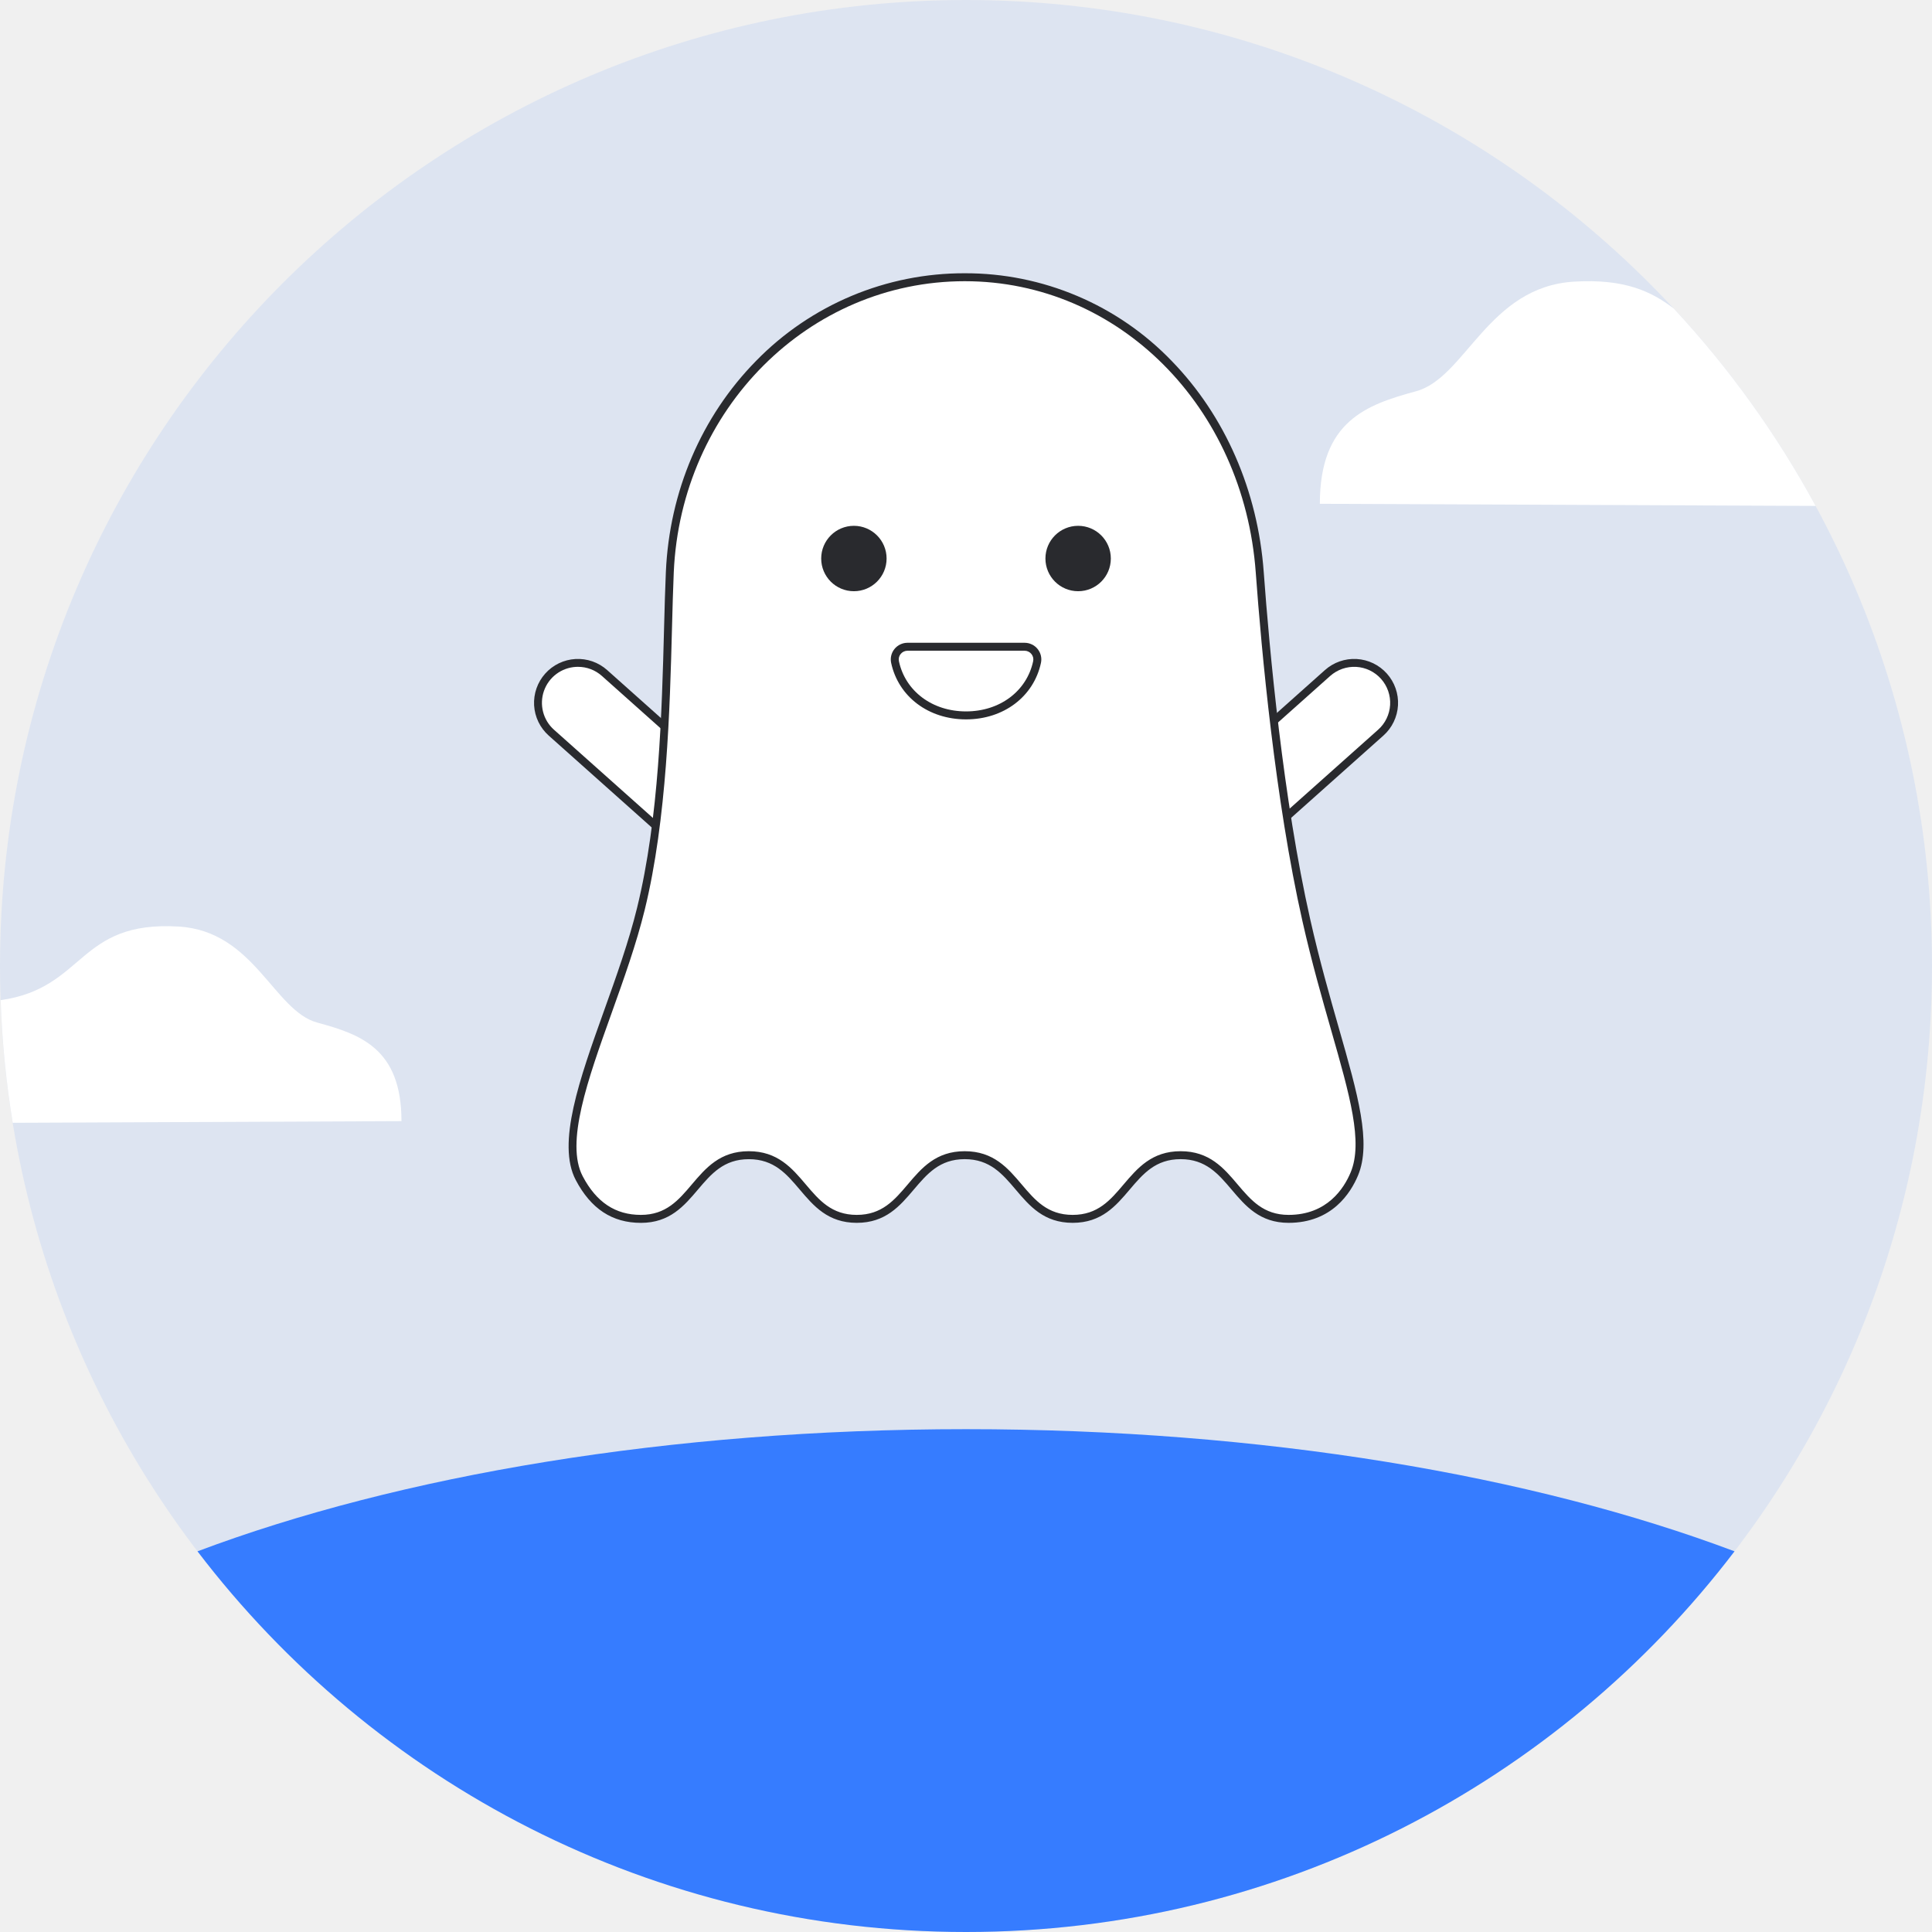
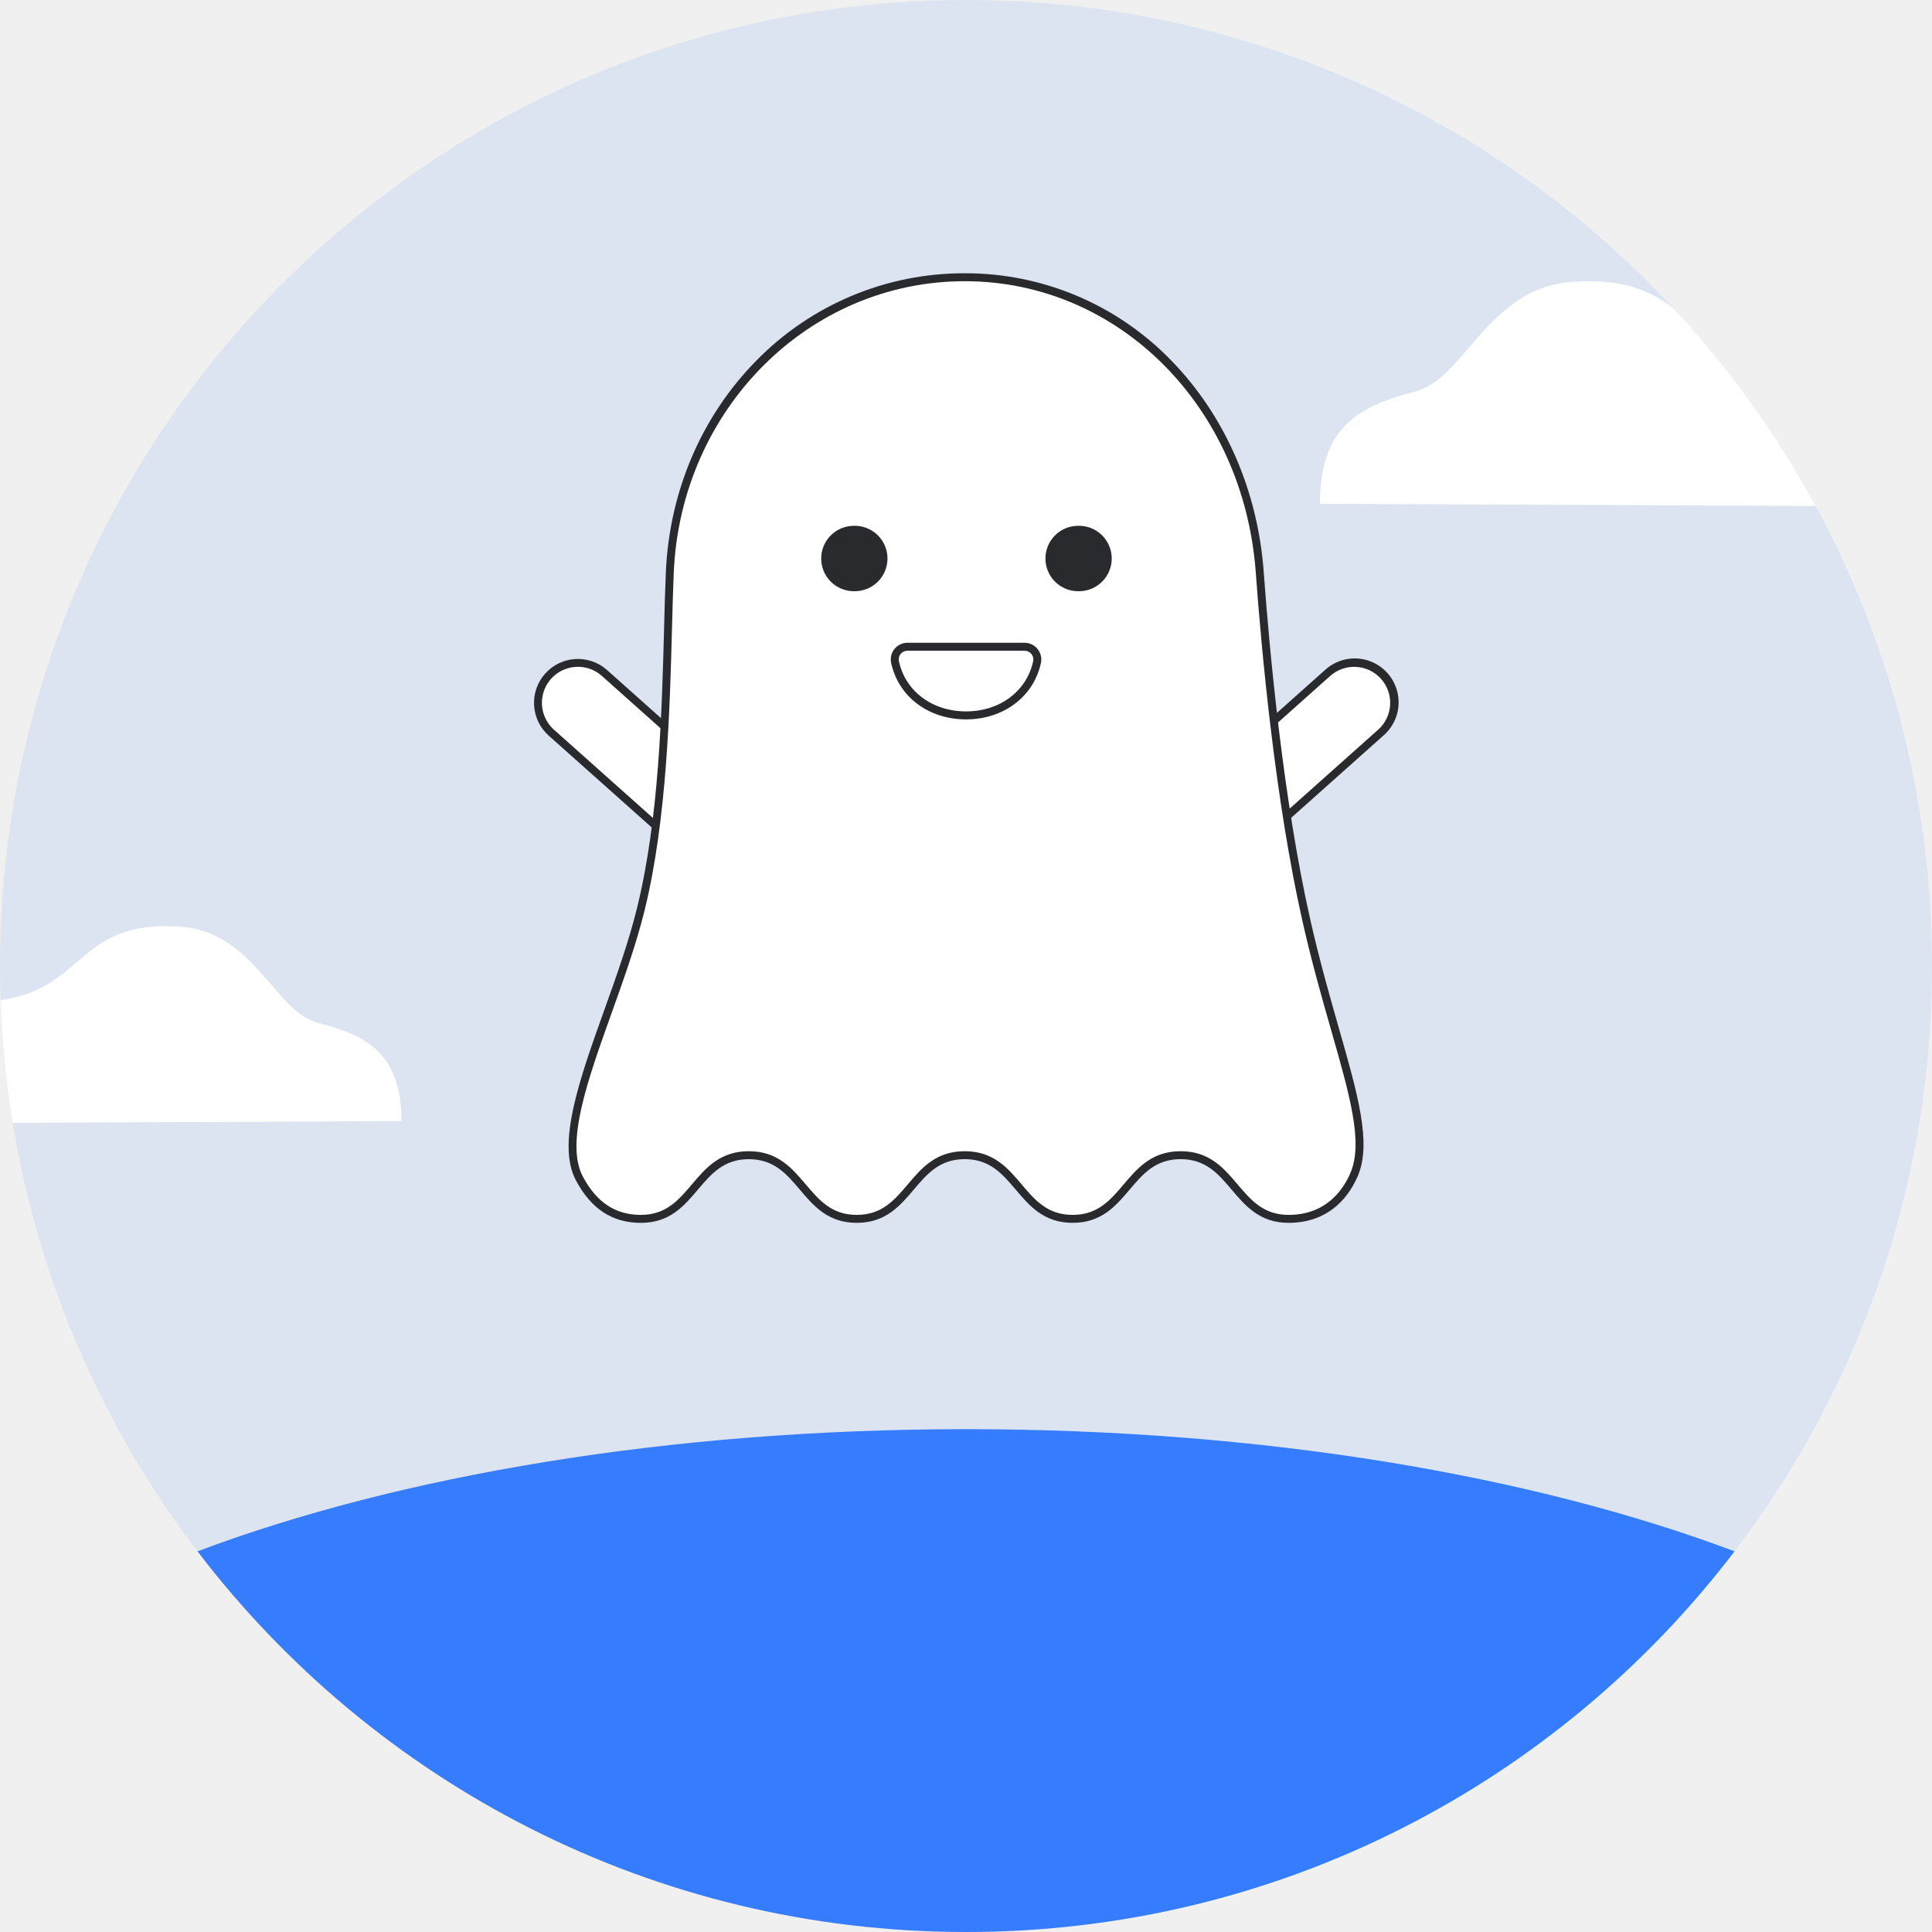
- <svg xmlns="http://www.w3.org/2000/svg" width="80" height="80" viewBox="0 0 80 80" fill="none">
-   <path opacity="0.1" d="M40 79.999C62.092 79.999 80 62.091 80 40C80 17.909 62.092 0 40 0C17.909 0 0 17.909 0 40C0 62.091 17.909 79.999 40 79.999Z" fill="#367CFF" />
-   <path d="M22.695 28.002C22.84 27.84 23.015 27.708 23.21 27.613C23.406 27.519 23.619 27.464 23.835 27.451C24.052 27.439 24.27 27.469 24.475 27.541C24.68 27.613 24.869 27.724 25.031 27.868L30.311 32.578L28.108 35.047L22.828 30.338C22.666 30.193 22.534 30.018 22.44 29.822C22.345 29.627 22.29 29.414 22.278 29.197C22.265 28.98 22.296 28.763 22.368 28.558C22.439 28.353 22.55 28.164 22.695 28.002Z" fill="white" />
-   <path d="M28.123 35.277L22.721 30.459C22.543 30.3 22.398 30.108 22.294 29.893C22.19 29.678 22.13 29.445 22.116 29.206C22.103 28.968 22.136 28.73 22.215 28.504C22.293 28.279 22.416 28.071 22.575 27.893C22.733 27.715 22.926 27.57 23.141 27.466C23.356 27.362 23.589 27.302 23.827 27.288C24.066 27.274 24.304 27.308 24.53 27.386C24.755 27.465 24.963 27.587 25.141 27.746L30.543 32.564L28.123 35.277ZM23.933 27.612C23.904 27.612 23.875 27.612 23.846 27.614C23.551 27.631 23.268 27.735 23.033 27.912C22.797 28.09 22.62 28.333 22.523 28.612C22.426 28.89 22.414 29.191 22.488 29.477C22.561 29.762 22.718 30.02 22.939 30.216L28.097 34.816L30.082 32.591L24.924 27.99C24.651 27.746 24.299 27.611 23.933 27.612H23.933Z" fill="#292A2E" />
-   <path d="M51.895 35.047L49.692 32.577L54.972 27.868C55.3 27.576 55.73 27.426 56.168 27.451C56.606 27.476 57.016 27.674 57.308 28.002C57.6 28.329 57.75 28.759 57.725 29.197C57.7 29.635 57.502 30.046 57.175 30.338L51.895 35.047Z" fill="white" />
-   <path d="M51.881 35.277L49.461 32.564L54.863 27.746C55.223 27.425 55.695 27.26 56.177 27.288C56.658 27.315 57.109 27.533 57.429 27.893C57.75 28.253 57.915 28.725 57.888 29.206C57.86 29.688 57.643 30.139 57.283 30.459L51.881 35.277ZM49.922 32.59L51.907 34.816L57.065 30.216C57.212 30.085 57.331 29.928 57.416 29.751C57.501 29.575 57.55 29.384 57.562 29.188C57.573 28.992 57.545 28.797 57.481 28.612C57.416 28.427 57.316 28.257 57.186 28.11C57.055 27.964 56.897 27.845 56.721 27.76C56.545 27.675 56.353 27.625 56.158 27.614C55.962 27.603 55.767 27.631 55.582 27.695C55.397 27.76 55.227 27.86 55.08 27.99L49.922 32.59Z" fill="#292A2E" />
-   <path d="M54.094 38.11C55.271 43.325 56.884 46.681 56.081 48.608C55.659 49.621 54.793 50.47 53.359 50.47C51.123 50.47 51.123 47.834 48.888 47.834C46.653 47.834 46.653 50.47 44.418 50.47C42.183 50.47 42.183 47.834 39.948 47.834C37.713 47.834 37.713 50.47 35.478 50.47C33.243 50.47 33.243 47.834 31.008 47.834C28.774 47.834 28.774 50.47 26.539 50.47C25.212 50.47 24.462 49.689 23.987 48.786C22.844 46.616 25.508 41.842 26.539 37.633C27.679 32.981 27.583 27.187 27.736 23.692C28.031 16.953 33.204 11.479 39.95 11.479C46.696 11.479 51.672 16.965 52.163 23.692C52.428 27.319 53.016 33.336 54.094 38.11Z" fill="white" />
-   <path d="M53.358 50.635C52.164 50.635 51.571 49.935 50.997 49.258C50.447 48.61 49.929 47.998 48.887 47.998C47.846 47.998 47.328 48.61 46.778 49.258C46.204 49.935 45.611 50.635 44.417 50.635C43.223 50.635 42.63 49.935 42.057 49.258C41.507 48.61 40.988 47.998 39.947 47.998C38.906 47.998 38.388 48.61 37.838 49.258C37.264 49.935 36.671 50.635 35.477 50.635C34.283 50.635 33.69 49.935 33.117 49.259C32.568 48.611 32.049 47.999 31.008 47.999C29.967 47.999 29.449 48.611 28.899 49.259C28.326 49.935 27.733 50.636 26.539 50.636C25.352 50.636 24.469 50.056 23.841 48.863C23.044 47.351 24.001 44.676 25.014 41.845C25.518 40.439 26.038 38.985 26.379 37.595C27.291 33.874 27.406 29.503 27.498 25.99C27.52 25.16 27.541 24.375 27.572 23.686C27.718 20.35 29.044 17.246 31.307 14.944C32.431 13.791 33.776 12.877 35.261 12.253C36.745 11.63 38.34 11.311 39.95 11.315C41.55 11.311 43.134 11.631 44.607 12.256C46.08 12.88 47.411 13.796 48.52 14.949C50.731 17.225 52.083 20.326 52.328 23.681C52.565 26.917 53.129 33.088 54.255 38.075C54.637 39.766 55.064 41.26 55.441 42.578C56.228 45.33 56.797 47.319 56.233 48.672C55.927 49.405 55.147 50.635 53.358 50.635ZM48.887 47.669C50.081 47.669 50.675 48.369 51.248 49.046C51.798 49.694 52.317 50.306 53.358 50.306C54.956 50.306 55.654 49.203 55.928 48.545C56.448 47.298 55.892 45.356 55.123 42.668C54.745 41.346 54.316 39.847 53.932 38.147C52.802 33.139 52.235 26.949 51.998 23.705C51.496 16.829 46.316 11.644 39.949 11.644C33.488 11.644 28.195 16.939 27.899 23.7C27.869 24.386 27.848 25.169 27.826 25.998C27.738 29.34 27.617 33.918 26.697 37.672C26.352 39.08 25.829 40.542 25.323 41.956C24.334 44.717 23.401 47.325 24.13 48.709C24.696 49.784 25.484 50.306 26.537 50.306C27.578 50.306 28.097 49.694 28.646 49.046C29.22 48.369 29.813 47.669 31.006 47.669C32.2 47.669 32.793 48.369 33.367 49.046C33.916 49.694 34.435 50.306 35.476 50.306C36.517 50.306 37.036 49.694 37.586 49.046C38.159 48.369 38.752 47.669 39.946 47.669C41.14 47.669 41.733 48.369 42.307 49.046C42.856 49.694 43.375 50.306 44.416 50.306C45.457 50.306 45.976 49.694 46.525 49.046C47.1 48.37 47.693 47.669 48.887 47.669Z" fill="#292A2E" />
-   <path d="M35.358 24.481C36.105 24.481 36.712 23.875 36.712 23.127C36.712 22.379 36.105 21.773 35.358 21.773C34.61 21.773 34.004 22.379 34.004 23.127C34.004 23.875 34.61 24.481 35.358 24.481Z" fill="#292A2E" />
-   <path d="M44.643 24.481C45.391 24.481 45.997 23.875 45.997 23.127C45.997 22.379 45.391 21.773 44.643 21.773C43.895 21.773 43.289 22.379 43.289 23.127C43.289 23.875 43.895 24.481 44.643 24.481Z" fill="#292A2E" />
-   <path d="M42.427 26.78C42.505 26.78 42.582 26.797 42.653 26.831C42.723 26.864 42.786 26.913 42.835 26.974C42.885 27.034 42.92 27.105 42.938 27.181C42.957 27.256 42.959 27.336 42.943 27.412C42.653 28.77 41.446 29.623 40.002 29.623C38.558 29.623 37.352 28.77 37.062 27.412C37.046 27.336 37.047 27.256 37.066 27.181C37.085 27.105 37.12 27.034 37.169 26.973C37.219 26.913 37.281 26.864 37.352 26.831C37.423 26.797 37.5 26.78 37.578 26.78H42.427Z" fill="white" />
-   <path d="M40.002 29.788C38.446 29.788 37.199 28.847 36.9 27.447C36.879 27.347 36.88 27.244 36.904 27.145C36.928 27.046 36.973 26.953 37.038 26.874C37.103 26.793 37.185 26.728 37.278 26.684C37.372 26.639 37.474 26.616 37.577 26.616H42.426C42.53 26.616 42.632 26.639 42.725 26.684C42.819 26.728 42.901 26.793 42.966 26.874C43.03 26.953 43.076 27.046 43.1 27.145C43.124 27.244 43.125 27.347 43.104 27.447C42.804 28.847 41.557 29.788 40.002 29.788ZM37.577 26.945C37.523 26.945 37.469 26.957 37.42 26.981C37.371 27.004 37.328 27.038 37.294 27.081C37.26 27.122 37.236 27.17 37.224 27.221C37.212 27.273 37.211 27.326 37.222 27.378C37.488 28.622 38.605 29.458 40.001 29.458C41.398 29.458 42.515 28.622 42.781 27.378C42.792 27.326 42.791 27.273 42.779 27.221C42.766 27.17 42.742 27.122 42.709 27.081C42.675 27.038 42.632 27.004 42.583 26.981C42.534 26.957 42.48 26.945 42.426 26.945H37.577Z" fill="#292A2E" />
-   <path d="M71.823 64.237C64.516 73.818 52.98 80 40.001 80C27.021 80 15.486 73.818 8.178 64.237C16.52 61.098 27.705 59.179 40.001 59.179C52.297 59.179 63.481 61.098 71.823 64.237Z" fill="#367CFF" />
-   <path d="M75.181 20.949L54.652 20.861C54.652 17.433 56.584 16.758 58.636 16.201C60.689 15.644 61.613 11.876 65.18 11.662C67.287 11.535 68.392 12.077 69.307 12.775C69.308 12.776 69.308 12.778 69.309 12.778C71.602 15.244 73.575 17.99 75.181 20.949Z" fill="white" />
-   <path d="M16.624 46.424L0.527 46.493C0.252 44.813 0.085 43.116 0.027 41.414C3.553 40.914 3.193 38.112 7.403 38.367C10.527 38.554 11.339 41.855 13.136 42.343C14.933 42.83 16.624 43.422 16.624 46.424Z" fill="white" />
+ <svg xmlns="http://www.w3.org/2000/svg" width="80" height="80" fill="none">
+   <path opacity=".1" d="M40 80c22.092 0 40-17.909 40-40S62.092 0 40 0C17.91 0 0 17.909 0 40s17.909 40 40 40Z" fill="#367CFF" />
+   <path d="M22.695 28.002a1.655 1.655 0 0 1 2.336-.134l5.28 4.71-2.203 2.469-5.28-4.71a1.654 1.654 0 0 1-.133-2.335Z" fill="#fff" />
+   <path d="M28.123 35.277 22.72 30.46a1.817 1.817 0 1 1 2.42-2.713l5.402 4.818-2.42 2.713Zm-4.19-7.665c-.03 0-.058 0-.087.002a1.491 1.491 0 0 0-.907 2.602l5.158 4.6 1.985-2.225-5.158-4.6a1.48 1.48 0 0 0-.99-.38h-.001Z" fill="#292A2E" />
+   <path d="m51.895 35.047-2.203-2.47 5.28-4.709a1.654 1.654 0 0 1 2.203 2.47l-5.28 4.709Z" fill="#fff" />
+   <path d="m51.88 35.277-2.42-2.713 5.403-4.818a1.818 1.818 0 1 1 2.42 2.713l-5.402 4.818Zm-1.958-2.687 1.985 2.226 5.158-4.6a1.488 1.488 0 0 0 .12-2.106 1.493 1.493 0 0 0-2.105-.12l-5.158 4.6Z" fill="#292A2E" />
+   <path d="M54.094 38.11c1.177 5.215 2.79 8.57 1.987 10.498-.422 1.013-1.288 1.862-2.722 1.862-2.236 0-2.236-2.636-4.471-2.636s-2.235 2.636-4.47 2.636-2.235-2.636-4.47-2.636-2.235 2.636-4.47 2.636-2.235-2.636-4.47-2.636c-2.234 0-2.234 2.636-4.469 2.636-1.327 0-2.077-.781-2.552-1.684-1.143-2.17 1.52-6.944 2.552-11.153 1.14-4.652 1.044-10.446 1.197-13.94.295-6.74 5.468-12.215 12.214-12.215s11.722 5.487 12.213 12.214c.265 3.627.853 9.644 1.93 14.418Z" fill="#fff" />
+   <path d="M53.358 50.635c-1.194 0-1.787-.7-2.361-1.377-.55-.648-1.068-1.26-2.11-1.26-1.041 0-1.56.612-2.11 1.26-.573.677-1.166 1.377-2.36 1.377s-1.787-.7-2.36-1.377c-.55-.648-1.069-1.26-2.11-1.26-1.04 0-1.56.612-2.109 1.26-.574.677-1.167 1.377-2.36 1.377-1.195 0-1.788-.7-2.36-1.376-.55-.648-1.069-1.26-2.11-1.26-1.04 0-1.56.612-2.109 1.26-.573.676-1.166 1.377-2.36 1.377-1.187 0-2.07-.58-2.698-1.773-.797-1.512.16-4.187 1.173-7.018.504-1.406 1.024-2.86 1.365-4.25.912-3.72 1.027-8.092 1.12-11.605.021-.83.042-1.615.073-2.304.146-3.336 1.472-6.44 3.735-8.742a12.033 12.033 0 0 1 8.643-3.629 11.857 11.857 0 0 1 8.57 3.634c2.21 2.276 3.563 5.377 3.808 8.732.237 3.236.8 9.407 1.927 14.394.382 1.69.81 3.185 1.186 4.503.787 2.752 1.356 4.74.792 6.094-.306.733-1.086 1.963-2.875 1.963Zm-4.47-2.966c1.193 0 1.787.7 2.36 1.377.55.648 1.069 1.26 2.11 1.26 1.598 0 2.296-1.103 2.57-1.761.52-1.247-.036-3.19-.805-5.877-.378-1.322-.807-2.82-1.19-4.521-1.131-5.008-1.698-11.198-1.934-14.442-.503-6.876-5.683-12.061-12.05-12.061-6.46 0-11.754 5.295-12.05 12.056-.03.686-.05 1.469-.073 2.298-.088 3.342-.209 7.92-1.129 11.674-.345 1.408-.868 2.87-1.374 4.284-.989 2.76-1.922 5.37-1.193 6.753.566 1.075 1.354 1.597 2.407 1.597 1.041 0 1.56-.612 2.11-1.26.573-.677 1.166-1.377 2.36-1.377 1.193 0 1.786.7 2.36 1.377.55.648 1.068 1.26 2.11 1.26 1.04 0 1.56-.612 2.109-1.26.573-.677 1.166-1.377 2.36-1.377s1.787.7 2.36 1.377c.55.648 1.069 1.26 2.11 1.26s1.56-.612 2.11-1.26c.574-.676 1.167-1.377 2.361-1.377Z" fill="#292A2E" />
+   <path d="M35.358 24.48a1.354 1.354 0 1 0 0-2.707 1.354 1.354 0 0 0 0 2.708ZM44.643 24.48a1.354 1.354 0 1 0 0-2.707 1.354 1.354 0 0 0 0 2.708Z" fill="#292A2E" />
+   <path d="M42.427 26.78a.525.525 0 0 1 .516.632c-.29 1.358-1.497 2.21-2.94 2.21-1.445 0-2.651-.852-2.941-2.21a.524.524 0 0 1 .516-.632h4.849Z" fill="#fff" />
+   <path d="M40.002 29.788c-1.556 0-2.803-.941-3.102-2.341a.681.681 0 0 1 .138-.573.69.69 0 0 1 .54-.258h4.848a.692.692 0 0 1 .678.83c-.3 1.4-1.547 2.342-3.102 2.342Zm-2.425-2.843a.363.363 0 0 0-.353.276.351.351 0 0 0-.002.157c.266 1.244 1.383 2.08 2.78 2.08 1.396 0 2.513-.836 2.779-2.08a.353.353 0 0 0-.072-.297.364.364 0 0 0-.283-.136h-4.849Z" fill="#292A2E" />
+   <path d="M71.823 64.237C64.516 73.817 52.98 80 40.001 80c-12.98 0-24.515-6.182-31.823-15.763C16.52 61.098 27.705 59.179 40 59.179s23.48 1.92 31.822 5.058Z" fill="#367CFF" />
+   <path d="m75.181 20.95-20.529-.088c0-3.429 1.931-4.104 3.984-4.66 2.053-.558 2.977-4.326 6.544-4.54 2.107-.127 3.212.415 4.127 1.113l.002.003a40.107 40.107 0 0 1 5.872 8.171ZM16.624 46.424l-16.097.07a39.82 39.82 0 0 1-.5-5.08c3.526-.5 3.166-3.302 7.376-3.047 3.124.188 3.936 3.488 5.733 3.976 1.797.487 3.488 1.08 3.488 4.081Z" fill="#fff" />
</svg>
